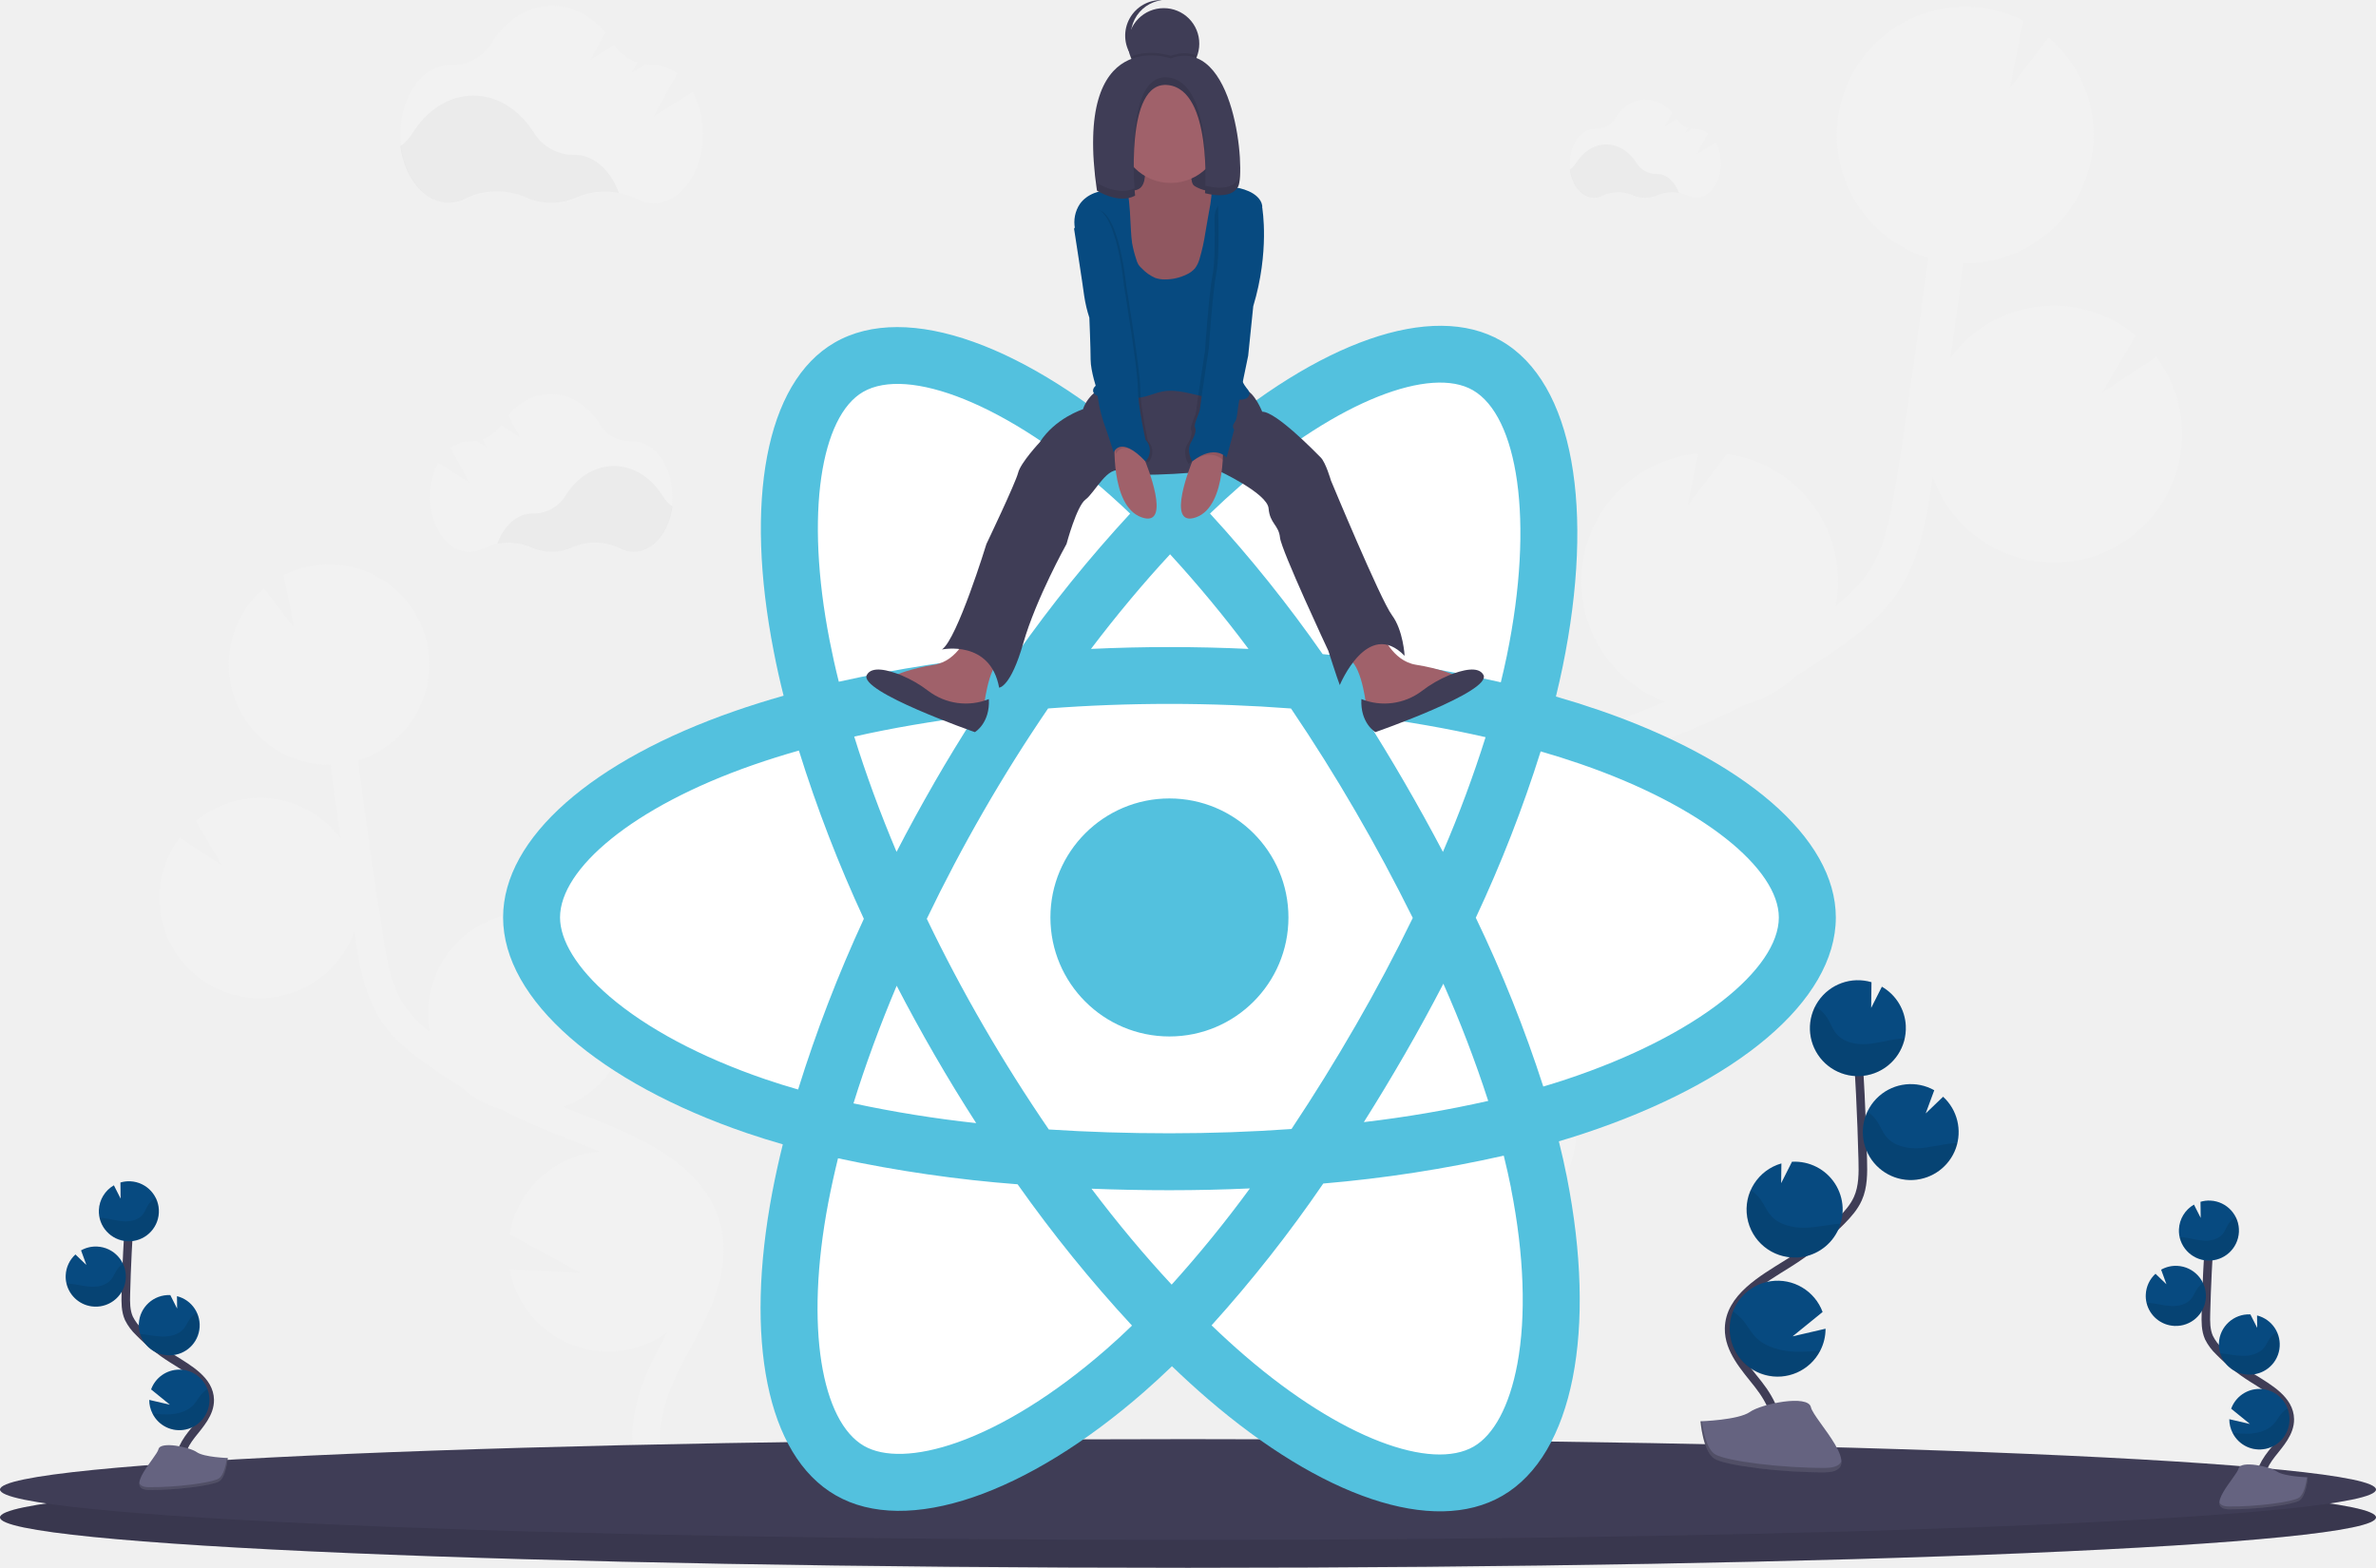
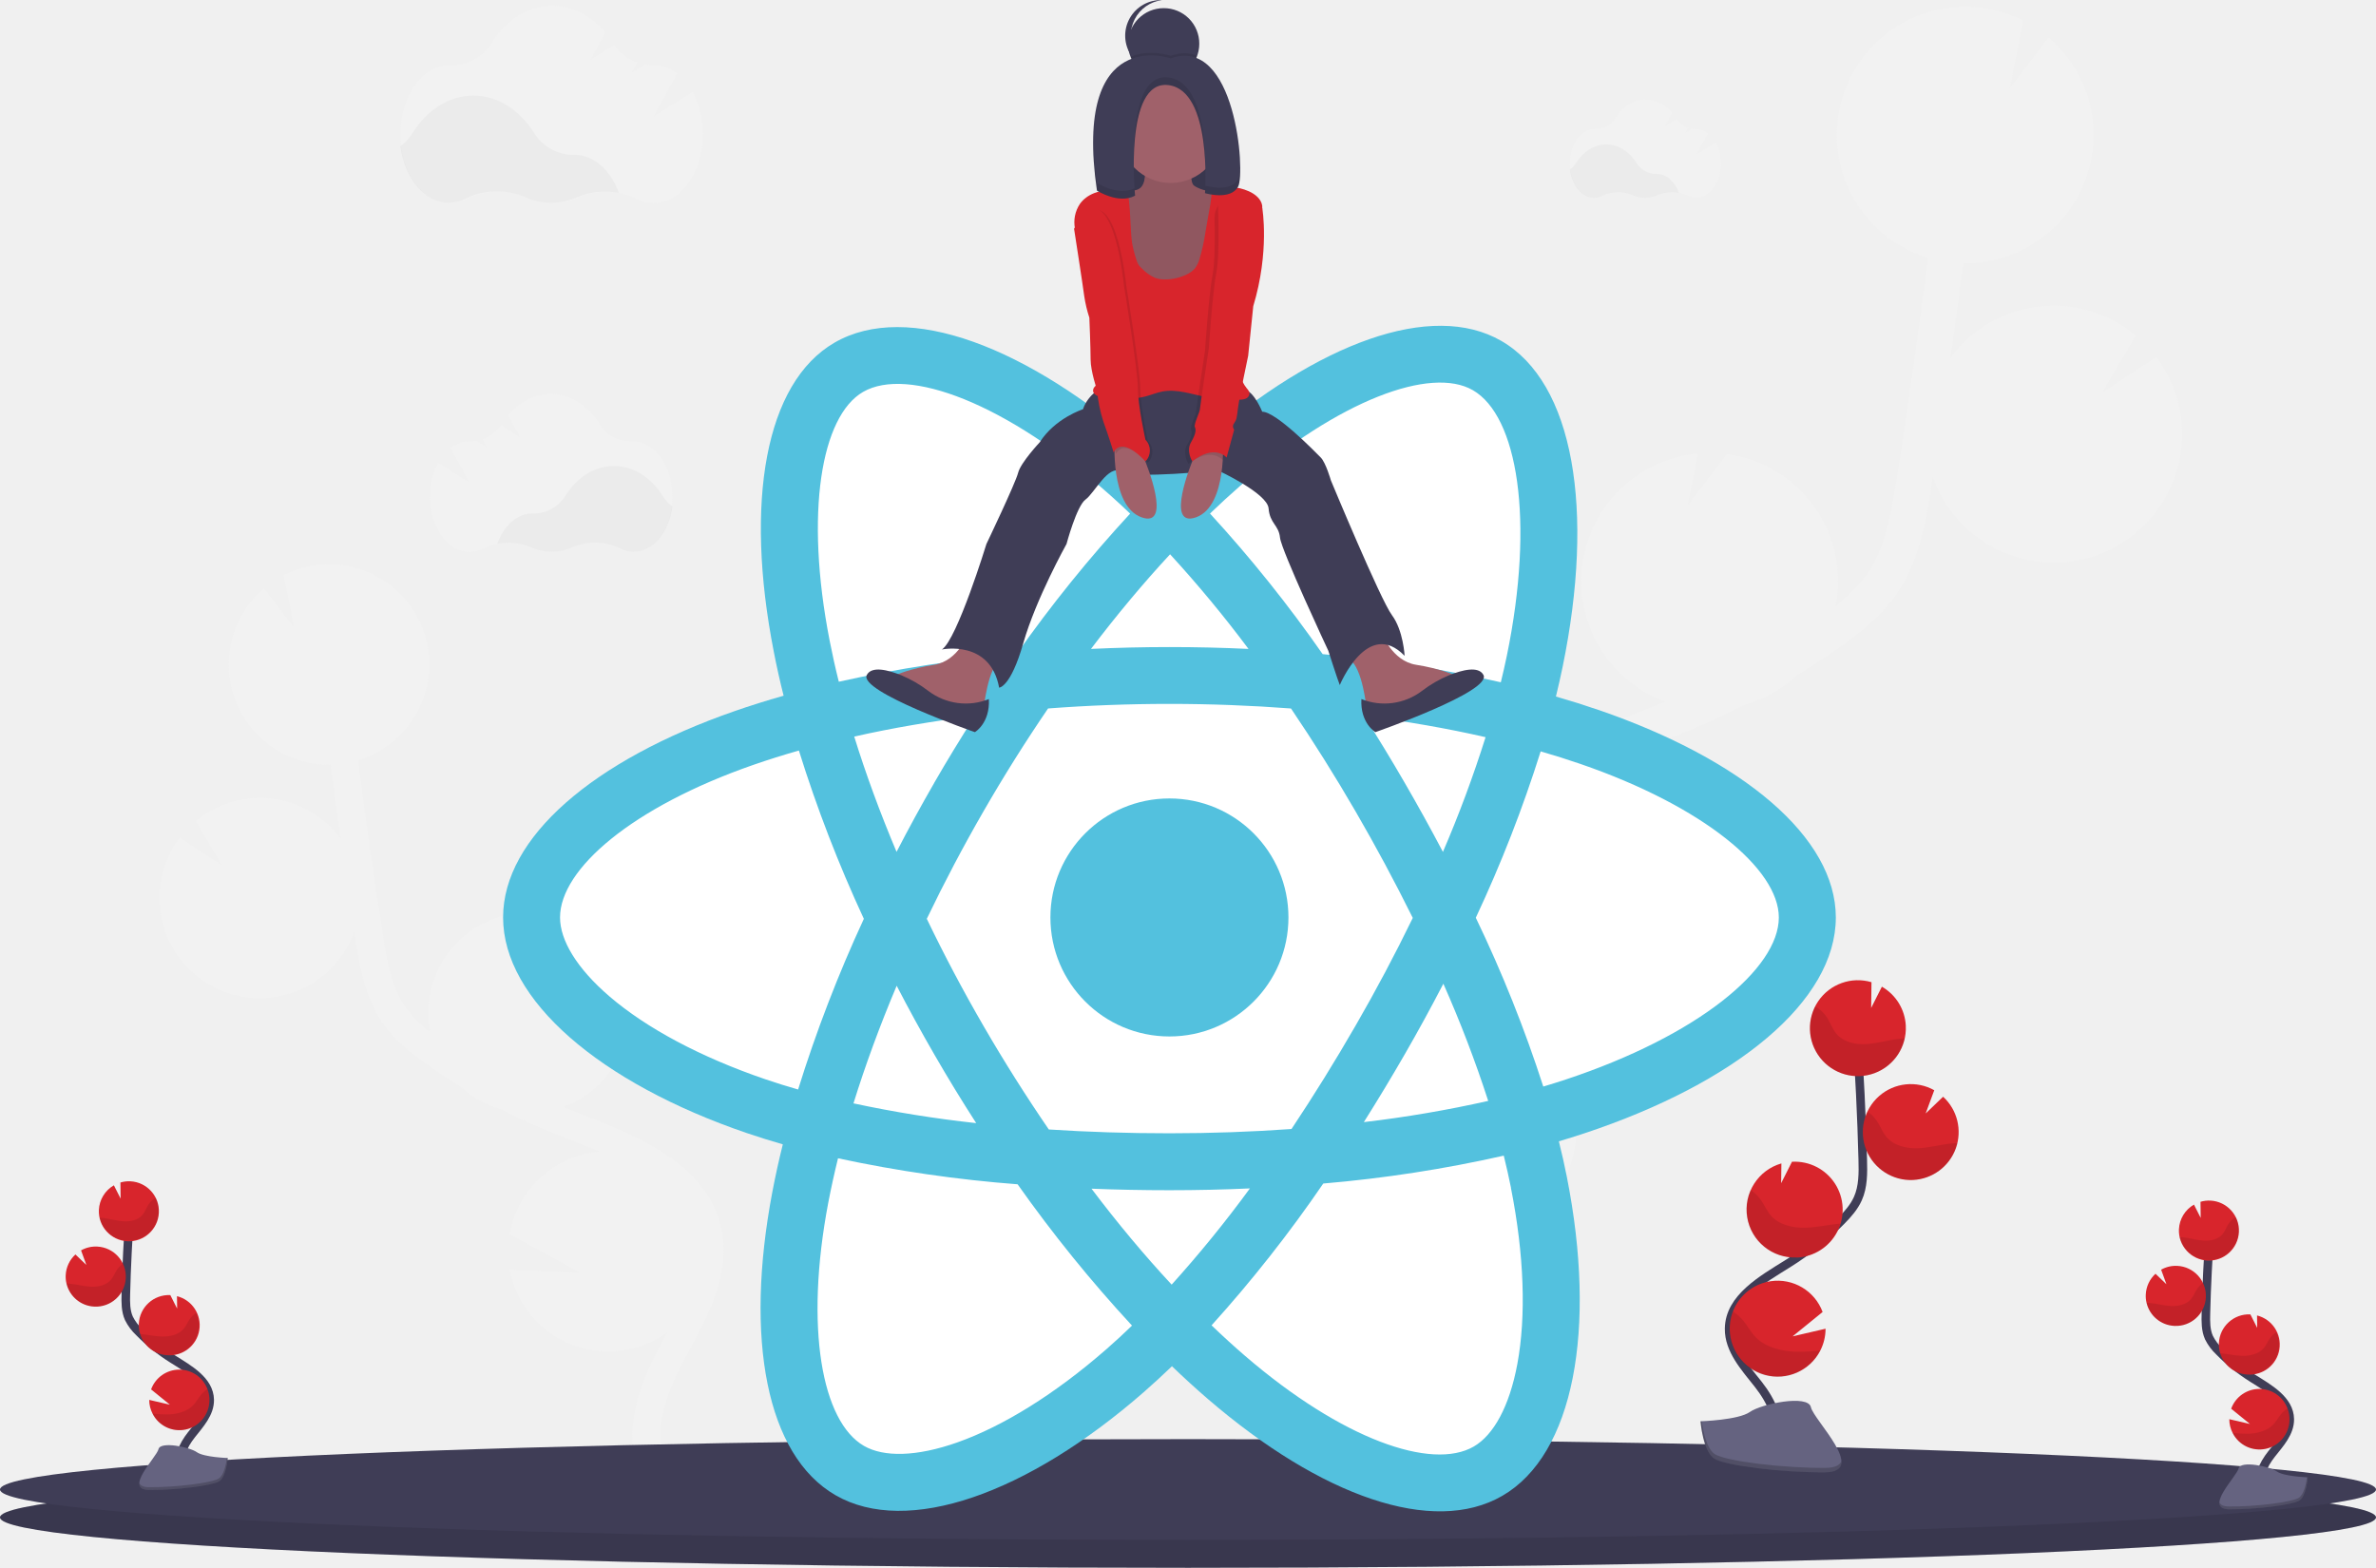
<svg xmlns="http://www.w3.org/2000/svg" id="a75d69e6-d07c-4db3-9c83-72b2470e5561" data-name="Layer 1" width="1108" height="731.18" viewBox="0 0 1108 731.18">
  <path d="M813.68,415.2l6.89-2.7c.66-.26,1.31-.54,2-.81a59.85,59.85,0,0,1,15.28-115.77l-4.8,24.2,18.22-23.92.16,0a59.87,59.87,0,0,1,51.16,67.45c-.15,1.13-.39,2.23-.6,3.34,5.61-4.43,10.87-9.32,14.81-15,8-11.54,10.71-25.76,13.47-43.17,5.47-34.48,10.4-69.34,14.84-104.18a59.83,59.83,0,0,1-42-65.36c.25-1.82.6-3.59,1-5.34.1-.44.2-.88.31-1.31.43-1.69.91-3.35,1.47-5,.09-.27.21-.52.3-.78.5-1.37,1-2.72,1.65-4,.22-.5.44-1,.67-1.47.69-1.43,1.42-2.83,2.22-4.19.27-.45.56-.88.83-1.33.62-1,1.27-2,1.94-2.93.36-.5.71-1,1.08-1.49l.27-.39,0,0a59.81,59.81,0,0,1,74.64-17l-6.24,31.49,18-23.64a59.5,59.5,0,0,1,16.32,68.62h.07c-.17.4-.38.78-.55,1.18-.33.74-.67,1.47-1,2.2-.46.93-1,1.84-1.45,2.74-.38.68-.75,1.36-1.16,2-.59,1-1.23,1.9-1.87,2.83-.38.54-.73,1.1-1.12,1.63-1,1.39-2.12,2.72-3.26,4-.4.45-.83.86-1.25,1.3-.81.86-1.62,1.71-2.48,2.52-.53.5-1.09,1-1.64,1.46-.79.7-1.6,1.38-2.43,2-.59.47-1.19.92-1.79,1.36-.87.63-1.75,1.22-2.64,1.81-.6.39-1.2.78-1.81,1.15-1,.61-2.05,1.17-3.1,1.72-.53.27-1,.57-1.59.83-1.58.77-3.2,1.48-4.85,2.11-.31.12-.64.21-.95.32-1.38.5-2.77,1-4.18,1.35-.61.17-1.23.31-1.85.46-1.15.28-2.31.54-3.48.76q-1,.18-2.07.33c-1.15.17-2.31.3-3.48.4-.69.06-1.37.12-2.07.16-1.26.06-2.53.07-3.8.06a2.08,2.08,0,0,0-.25,0q-2.82,22-5.92,44A59.82,59.82,0,0,1,1042,240.88l-15.68,26.58,25.21-16.59a59.68,59.68,0,0,1,11.5,44.16,58.76,58.76,0,0,1-4.5,15.94,59.83,59.83,0,0,1-111.19-4c-.23,1.48-.45,3-.68,4.46-2.44,15.35-5.47,34.46-16.23,50-7.29,10.56-17.33,18.36-27.09,25.22q-9.52,6.7-19.48,12.77a59.85,59.85,0,0,1-24.53,13.74q-16,8.19-32.69,14.81l-6.95,2.72c-6.25,2.44-12.65,4.94-19,7.6,1,.09,2,.17,3,.3a59.9,59.9,0,0,1,50.86,49.05l-42.31,23.11,42.18-1.89A59.16,59.16,0,0,1,843,534.54a59.87,59.87,0,0,1-82.7,11.74l2.1,3.91c1.4,2.58,2.78,5.15,4.12,7.7,18.33,34.74,19.66,64.74,3.75,84.49l-13-10.45c15.49-19.22,3.2-49.77-5.5-66.27-1.32-2.5-2.68-5-4-7.56C736,536.27,722.65,511.53,728,485.2,736,445.5,779.05,428.7,813.68,415.2Z" transform="translate(-46 -84.41)" fill="#f2f2f2" />
  <path d="M315.6,603.42l-5.38-2.11c-.52-.2-1-.43-1.54-.63a46.75,46.75,0,0,0-11.94-90.42l3.75,18.9-14.22-18.68h-.13a46.76,46.76,0,0,0-40,52.68c.12.89.31,1.74.47,2.61a55.84,55.84,0,0,1-11.56-11.73c-6.23-9-8.37-20.12-10.53-33.71C220.29,493.4,216.45,466.18,213,439a46.72,46.72,0,0,0,32.77-51.05c-.2-1.42-.47-2.8-.79-4.17l-.24-1c-.34-1.32-.71-2.62-1.15-3.88-.07-.21-.16-.41-.24-.61-.39-1.07-.82-2.12-1.28-3.15-.18-.38-.35-.77-.53-1.15-.54-1.11-1.11-2.2-1.73-3.26-.21-.36-.44-.7-.65-1-.49-.78-1-1.55-1.52-2.29-.28-.39-.55-.79-.84-1.17l-.21-.3h0a46.76,46.76,0,0,0-58.29-13.32l4.88,24.6-14.07-18.46a46.48,46.48,0,0,0-12.75,53.59h-.05c.13.31.29.61.43.92.26.58.52,1.15.8,1.72q.54,1.08,1.14,2.13c.29.54.58,1.07.9,1.59.46.75,1,1.48,1.46,2.21.3.42.57.86.88,1.27.8,1.08,1.65,2.12,2.54,3.13.31.35.65.67,1,1,.63.67,1.27,1.33,1.94,2,.41.4.85.77,1.28,1.14q.93.83,1.89,1.59c.46.36.93.71,1.4,1.06.68.49,1.37,1,2.06,1.41.47.31.94.61,1.42.9.79.48,1.6.91,2.42,1.34.42.22.82.45,1.24.66,1.24.6,2.5,1.15,3.79,1.64.24.1.5.16.74.25,1.07.39,2.16.75,3.27,1.06.47.13,1,.24,1.44.35.9.22,1.8.43,2.72.6l1.61.26c.9.13,1.81.23,2.72.31.54.05,1.07.09,1.62.12,1,.05,2,.06,3,.05h.19q2.2,17.22,4.62,34.41a46.71,46.71,0,0,0-67.48-8.14L149.49,488l-19.68-12.95a46.57,46.57,0,0,0-9,34.49A45.8,45.8,0,0,0,124.34,522a46.73,46.73,0,0,0,86.84-3.12c.18,1.15.35,2.32.53,3.48,1.9,12,4.27,26.92,12.67,39.08,5.7,8.24,13.54,14.33,21.16,19.69q7.44,5.24,15.21,10a46.88,46.88,0,0,0,19.16,10.74c8.32,4.26,16.84,8.14,25.54,11.56l5.42,2.13c4.88,1.9,9.88,3.85,14.81,5.93-.78.07-1.57.13-2.36.24A46.77,46.77,0,0,0,283.6,660l33,18-32.94-1.47a46.78,46.78,0,0,0,73.57,29.2c-.55,1-1.09,2-1.64,3.05-1.09,2-2.17,4-3.22,6-14.31,27.13-15.35,50.57-2.92,66l10.13-8.16c-12.1-15-2.5-38.87,4.3-51.76,1-1.95,2.09-3.92,3.16-5.9,9.19-17,19.61-36.37,15.46-56.94C376.29,627.08,342.64,614,315.6,603.42Z" transform="translate(-46 -84.41)" fill="#f2f2f2" />
  <ellipse cx="554" cy="707.68" rx="554" ry="23.5" fill="#3f3d56" />
  <ellipse cx="554" cy="707.68" rx="554" ry="23.5" opacity="0.1" />
  <ellipse cx="554" cy="694.68" rx="554" ry="23.5" fill="#3f3d56" />
  <path d="M131,770.73c-3-5.51.4-12.26,4.28-17.18s8.61-10,8.51-16.29c-.14-9-9.7-14.31-17.33-19.08a84.78,84.78,0,0,1-15.56-12.51,23,23,0,0,1-4.78-6.4c-1.58-3.52-1.53-7.52-1.43-11.38q.5-19.26,1.9-38.48" transform="translate(-46 -84.41)" fill="none" stroke="#3f3d56" stroke-miterlimit="10" stroke-width="4" />
-   <path d="M92.11,648.7a14,14,0,0,1,7-11.49l3.14,6.21-.09-7.52a13.86,13.86,0,0,1,4.62-.56A14,14,0,1,1,92.11,648.7Z" transform="translate(-46 -84.41)" fill="#074a80" />
-   <path d="M117.14,743.7a14,14,0,0,0,26.5-5.76,13.82,13.82,0,0,0-.91-5.69,14,14,0,0,0-26.27.15l8.77,7.13-9.64-2.24A13.89,13.89,0,0,0,117.14,743.7Z" transform="translate(-46 -84.41)" fill="#074a80" />
-   <path d="M124.07,716.45a14,14,0,0,0,4.46-27.54l.07,5.79-3.18-6.29h0a14,14,0,0,0-1.31,28.05Z" transform="translate(-46 -84.41)" fill="#074a80" />
-   <path d="M90,693.78a14,14,0,0,0,1.32-28,13.88,13.88,0,0,0-7.52,1.78l2.48,6.8-5.11-4.9a14,14,0,0,0-4.53,9.69A13.33,13.33,0,0,0,77,683,14,14,0,0,0,90,693.78Z" transform="translate(-46 -84.41)" fill="#074a80" />
+   <path d="M92.11,648.7a14,14,0,0,1,7-11.49l3.14,6.21-.09-7.52a13.86,13.86,0,0,1,4.62-.56A14,14,0,1,1,92.11,648.7Z" transform="translate(-46 -84.41)" fill="#d8252c" />
+   <path d="M117.14,743.7a14,14,0,0,0,26.5-5.76,13.82,13.82,0,0,0-.91-5.69,14,14,0,0,0-26.27.15l8.77,7.13-9.64-2.24A13.89,13.89,0,0,0,117.14,743.7Z" transform="translate(-46 -84.41)" fill="#d8252c" />
+   <path d="M124.07,716.45a14,14,0,0,0,4.46-27.54l.07,5.79-3.18-6.29h0a14,14,0,0,0-1.31,28.05Z" transform="translate(-46 -84.41)" fill="#d8252c" />
+   <path d="M90,693.78a14,14,0,0,0,1.32-28,13.88,13.88,0,0,0-7.52,1.78l2.48,6.8-5.11-4.9a14,14,0,0,0-4.53,9.69A13.33,13.33,0,0,0,77,683,14,14,0,0,0,90,693.78Z" transform="translate(-46 -84.41)" fill="#d8252c" />
  <path d="M94,652.44c3.24.36,6.39,1.37,9.64,1.57s6.82-.58,8.88-3.1c1.11-1.37,1.66-3.09,2.59-4.57a10.08,10.08,0,0,1,3.54-3.33,14,14,0,1,1-26.24,9.32C92.94,652.35,93.47,652.39,94,652.44Z" transform="translate(-46 -84.41)" opacity="0.1" />
  <path d="M90,693.78a14,14,0,0,0,13.35-20,10.4,10.4,0,0,0-2.82,2.83c-1,1.51-1.61,3.25-2.78,4.64-2.19,2.57-5.92,3.41-9.31,3.25s-6.66-1.11-10-1.42c-.47,0-.94-.08-1.41-.09A14,14,0,0,0,90,693.78Z" transform="translate(-46 -84.41)" opacity="0.1" />
  <path d="M124.07,716.45a14,14,0,0,0,13.47-19.76,11.36,11.36,0,0,0-3,2.85c-1.09,1.54-1.77,3.31-3,4.73-2.36,2.64-6.34,3.57-9.93,3.48s-6.82-.93-10.28-1.19A14,14,0,0,0,124.07,716.45Z" transform="translate(-46 -84.41)" opacity="0.1" />
  <path d="M117.14,743.7a14,14,0,0,0,26.5-5.76,13.82,13.82,0,0,0-.91-5.69,14,14,0,0,0-3.08,2.74c-1.34,1.63-2.21,3.47-3.76,5-2.87,2.82-7.5,4-11.62,4.09A62.35,62.35,0,0,1,117.14,743.7Z" transform="translate(-46 -84.41)" opacity="0.1" />
  <path d="M152.19,764.39s-11.08-.34-14.41-2.72-17-5.22-17.87-1.4-16.65,19-4.14,19.06,29.06-2,32.39-4S152.19,764.39,152.19,764.39Z" transform="translate(-46 -84.41)" fill="#656380" />
  <path d="M115.54,778c12.51.1,29.06-2,32.4-4,2.53-1.54,3.54-7.09,3.88-9.65l.37,0s-.7,8.93-4,11-19.89,4.08-32.39,4c-3.61,0-4.86-1.31-4.79-3.22C111.48,777.26,112.86,778,115.54,778Z" transform="translate(-46 -84.41)" opacity="0.2" />
  <path d="M1101,779.73c-3-5.51.4-12.26,4.28-17.18s8.61-10,8.51-16.29c-.14-9-9.7-14.31-17.33-19.08a84.78,84.78,0,0,1-15.56-12.51,23,23,0,0,1-4.78-6.4c-1.58-3.52-1.53-7.52-1.43-11.38q.49-19.26,1.9-38.48" transform="translate(-46 -84.41)" fill="none" stroke="#3f3d56" stroke-miterlimit="10" stroke-width="4" />
-   <path d="M1062.11,657.7a14,14,0,0,1,7-11.49l3.14,6.21-.09-7.52a13.86,13.86,0,0,1,4.62-.56,14,14,0,1,1-14.68,13.36Z" transform="translate(-46 -84.41)" fill="#074a80" />
-   <path d="M1087.14,752.7a14,14,0,0,0,26.5-5.76,13.82,13.82,0,0,0-.91-5.69,14,14,0,0,0-26.27.15l8.77,7.13-9.64-2.24A13.89,13.89,0,0,0,1087.14,752.7Z" transform="translate(-46 -84.41)" fill="#074a80" />
-   <path d="M1094.07,725.45a14,14,0,0,0,4.46-27.54l.07,5.79-3.18-6.29h0a14,14,0,0,0-1.31,28.05Z" transform="translate(-46 -84.41)" fill="#074a80" />
-   <path d="M1060,702.78a14,14,0,0,0,1.32-28,13.88,13.88,0,0,0-7.52,1.78l2.48,6.8-5.11-4.9a14,14,0,0,0-4.53,9.69A13.33,13.33,0,0,0,1047,692,14,14,0,0,0,1060,702.78Z" transform="translate(-46 -84.41)" fill="#074a80" />
+   <path d="M1062.11,657.7a14,14,0,0,1,7-11.49l3.14,6.21-.09-7.52a13.86,13.86,0,0,1,4.62-.56,14,14,0,1,1-14.68,13.36Z" transform="translate(-46 -84.41)" fill="#d8252c" />
+   <path d="M1087.14,752.7a14,14,0,0,0,26.5-5.76,13.82,13.82,0,0,0-.91-5.69,14,14,0,0,0-26.27.15l8.77,7.13-9.64-2.24A13.89,13.89,0,0,0,1087.14,752.7Z" transform="translate(-46 -84.41)" fill="#d8252c" />
+   <path d="M1094.07,725.45a14,14,0,0,0,4.46-27.54l.07,5.79-3.18-6.29h0a14,14,0,0,0-1.31,28.05Z" transform="translate(-46 -84.41)" fill="#d8252c" />
+   <path d="M1060,702.78a14,14,0,0,0,1.32-28,13.88,13.88,0,0,0-7.52,1.78l2.48,6.8-5.11-4.9a14,14,0,0,0-4.53,9.69A13.33,13.33,0,0,0,1047,692,14,14,0,0,0,1060,702.78Z" transform="translate(-46 -84.41)" fill="#d8252c" />
  <path d="M1064,661.44c3.24.36,6.39,1.37,9.64,1.57s6.82-.58,8.88-3.1c1.11-1.37,1.66-3.09,2.59-4.57a10.08,10.08,0,0,1,3.54-3.33,14,14,0,1,1-26.24,9.32C1062.94,661.35,1063.47,661.39,1064,661.44Z" transform="translate(-46 -84.41)" opacity="0.1" />
  <path d="M1060,702.78a14,14,0,0,0,13.35-20,10.4,10.4,0,0,0-2.82,2.83c-1,1.51-1.61,3.25-2.78,4.64-2.19,2.57-5.92,3.41-9.31,3.25s-6.66-1.11-10-1.42c-.47,0-.94-.08-1.41-.09A14,14,0,0,0,1060,702.78Z" transform="translate(-46 -84.41)" opacity="0.1" />
  <path d="M1094.07,725.45a14,14,0,0,0,13.47-19.76,11.36,11.36,0,0,0-3,2.85c-1.09,1.54-1.77,3.31-3,4.73-2.36,2.64-6.34,3.57-9.93,3.48s-6.82-.93-10.28-1.19A14,14,0,0,0,1094.07,725.45Z" transform="translate(-46 -84.41)" opacity="0.1" />
  <path d="M1087.14,752.7a14,14,0,0,0,26.5-5.76,13.82,13.82,0,0,0-.91-5.69,14,14,0,0,0-3.08,2.74c-1.34,1.63-2.21,3.47-3.76,5-2.87,2.82-7.5,4-11.62,4.09A62.35,62.35,0,0,1,1087.14,752.7Z" transform="translate(-46 -84.41)" opacity="0.1" />
  <path d="M1122.19,773.39s-11.08-.34-14.41-2.72-17-5.22-17.87-1.4-16.65,19-4.14,19.06,29.06-2,32.39-4S1122.19,773.39,1122.19,773.39Z" transform="translate(-46 -84.41)" fill="#656380" />
  <path d="M1085.54,787c12.51.1,29.06-2,32.4-4,2.53-1.54,3.54-7.09,3.88-9.65l.37,0s-.7,8.93-4,11-19.89,4.08-32.39,4c-3.61,0-4.86-1.31-4.79-3.22C1081.48,786.26,1082.86,787,1085.54,787Z" transform="translate(-46 -84.41)" opacity="0.2" />
  <path d="M791.57,415.56q-9.92-3.4-20-6.3,1.66-6.79,3.09-13.65c15.14-73.51,5.24-132.73-28.57-152.22-32.42-18.7-85.44.8-139,47.39q-7.92,6.92-15.47,14.2-5.07-4.85-10.3-9.51C525.21,245.64,469,224.65,435.18,244.2c-32.39,18.75-42,74.42-28.35,144.09q2,10.35,4.59,20.58c-7.95,2.26-15.64,4.67-23,7.24C322.63,439,280.61,475,280.61,512.29c0,38.51,45.11,77.14,113.64,100.56q8.34,2.83,16.8,5.26-2.74,11-4.88,22.18c-13,68.46-2.84,122.82,29.46,141.45C469,801,525,781.2,579.52,733.54c4.31-3.77,8.63-7.77,13-11.95q8.18,7.89,16.79,15.32c52.82,45.45,105,63.81,137.26,45.12,33.33-19.29,44.16-77.69,30.1-148.73q-1.6-8.14-3.73-16.61,5.91-1.74,11.56-3.61c71.24-23.6,117.6-61.76,117.6-100.79,0-37.43-43.38-73.62-110.5-96.73Z" transform="translate(-46 -84.41)" fill="#53c1de" />
  <path d="M776.12,587.88c-3.4,1.13-6.88,2.21-10.44,3.27a621.6,621.6,0,0,0-31.47-78.73,623.06,623.06,0,0,0,30.25-77.58c6.35,1.84,12.53,3.78,18.47,5.83,57.51,19.79,92.59,49.06,92.59,71.62,0,24-37.89,55.21-99.4,75.59ZM750.6,638.46c6.22,31.41,7.1,59.81,3,82-3.7,19.95-11.14,33.25-20.34,38.58-19.59,11.33-61.47-3.4-106.64-42.27q-7.77-6.69-15.63-14.25a624.23,624.23,0,0,0,52.09-66.14,620.2,620.2,0,0,0,84.17-13q1.9,7.68,3.37,15ZM492.48,757.1c-19.14,6.76-34.38,6.95-43.59,1.64-19.6-11.31-27.75-55-16.63-113.5q2-10.37,4.53-20.63a625.79,625.79,0,0,0,83.75,12.13,645.09,645.09,0,0,0,53.35,65.9q-5.79,5.61-11.84,10.91c-24.11,21.08-48.28,36-69.57,43.55ZM402.84,587.73c-30.31-10.36-55.33-23.82-72.49-38.5-15.41-13.2-23.19-26.31-23.19-36.94,0-22.63,33.74-51.5,90-71.11q10.6-3.69,21.39-6.73a637.08,637.08,0,0,0,30.29,78.48,646.29,646.29,0,0,0-30.66,79.6Q410.44,590.32,402.84,587.73Zm30.05-204.54c-11.68-59.69-3.93-104.72,15.59-116,20.79-12,66.76,5.12,115.22,48.15,3.1,2.75,6.21,5.63,9.32,8.6a635.89,635.89,0,0,0-52.93,65.52,648.42,648.42,0,0,0-82.93,12.89q-2.39-9.52-4.27-19.15ZM701,449.38q-9.11-15.74-18.89-31.08c19.83,2.51,38.82,5.83,56.66,9.91a565.54,565.54,0,0,1-19.89,53.51q-8.61-16.35-17.88-32.34ZM591.64,342.91a569.3,569.3,0,0,1,36.57,44.14q-36.71-1.73-73.45,0c12.07-15.92,24.44-30.72,36.88-44.13Zm-110,106.65q-9.15,15.87-17.55,32.14c-7.73-18.33-14.34-36.36-19.74-53.77,17.73-4,36.64-7.21,56.34-9.68Q490.77,433.69,481.62,449.56Zm19.61,158.65A564.64,564.64,0,0,1,444,599c5.49-17.71,12.25-36.13,20.15-54.86q8.43,16.29,17.61,32.16Q491.1,592.49,501.23,608.21Zm91.14,75.33C579.79,670,567.24,655,555,638.79q17.85.71,36.36.71,19,0,37.51-.84A563.94,563.94,0,0,1,592.37,683.54ZM719.08,543.19A562.82,562.82,0,0,1,740,597.85a561.35,561.35,0,0,1-58,9.89q9.85-15.63,19.08-31.63,9.38-16.26,18-32.92Zm-41,19.66q-14.12,24.52-29.81,48.1c-18.44,1.32-37.49,2-56.91,2s-38.15-.6-56.27-1.78Q519,587.67,504.7,563t-26.51-50.08q12.27-25.53,26.43-50.1h0q14.14-24.56,30.13-48c18.49-1.4,37.43-2.13,56.59-2.13s38.22.74,56.69,2.14q15.81,23.37,30,47.81t26.79,49.87q-12.45,25.62-26.71,50.3Zm54.77-296.46c20.81,12,28.9,60.4,15.83,123.87q-1.29,6.19-2.8,12.35a635.74,635.74,0,0,0-83.09-13.13,625.16,625.16,0,0,0-52.53-65.56q7-6.74,14.29-13.11c45.88-39.93,88.76-55.69,108.3-44.42Z" transform="translate(-46 -84.41)" fill="#fff" />
  <path d="M591.34,456.79a55.5,55.5,0,1,1-55.5,55.5,55.49,55.49,0,0,1,55.5-55.5" transform="translate(-46 -84.41)" fill="#53c1de" />
  <path d="M605.26,104.81a16.6,16.6,0,1,1-16.6-16.6A16.52,16.52,0,0,1,605.26,104.81Z" transform="translate(-46 -84.41)" fill="#3f3d56" />
  <path d="M575.4,109a16.62,16.62,0,0,1,12.49-24.54,16.6,16.6,0,1,0,1.41,33.07A16.6,16.6,0,0,1,575.4,109Z" transform="translate(-46 -84.41)" fill="#3f3d56" />
  <rect x="521.91" y="43.52" width="44.47" height="69.37" fill="#3f3d56" />
  <rect x="521.91" y="43.52" width="44.47" height="69.37" opacity="0.1" />
  <path d="M497.66,379.61s-4.75,13.05-16,14.83-17.79,4.74-17.79,4.74l26.68,17.19,14.23-1.78s1.78-18.38,7.71-22.53S497.66,379.61,497.66,379.61Z" transform="translate(-46 -84.41)" fill="#a0616a" />
  <path d="M690.34,379.61s4.75,13.05,16,14.83,17.79,4.74,17.79,4.74l-26.68,17.19-14.23-1.78s-1.78-18.38-7.71-22.53S690.34,379.61,690.34,379.61Z" transform="translate(-46 -84.41)" fill="#a0616a" />
  <path d="M560.5,264.59s-7.11,3.56-9.48,10.68c0,0-13,4.15-20.16,15.41,0,0-8.9,9.49-10.08,14.23S506,338.11,506,338.11s-13.64,44.47-20.75,49.21c0,0,22.53-4.74,26.68,17.79,0,0,5.33,0,11.26-20.75s20.16-46.25,20.16-46.25,4.74-17.78,8.89-20.75,10.67-16.6,16.6-13,45.06-.6,45.06-.6S637,314.4,637.58,321.51s4.74,7.71,5.33,13.64,22.53,52.76,22.53,52.76,4.15,13,5.34,16c0,0,13-31.42,30.24-13.63,0,0-.6-11.86-5.93-19s-28.46-62.84-28.46-62.84-2.37-8.3-4.74-10.67-20.76-21.35-27.28-21.35c0,0-3.55-8.89-7.7-10.08Z" transform="translate(-46 -84.41)" fill="#3f3d56" />
  <path d="M507.14,410.44a28.89,28.89,0,0,1-28.22-3.79,56.37,56.37,0,0,0-12.59-7.3c-6.29-2.54-13.81-4.42-16.1-.17-4.15,7.71,50.39,26.68,50.39,26.68S507.74,421.71,507.14,410.44Z" transform="translate(-46 -84.41)" fill="#3f3d56" />
  <path d="M680.86,410.44a28.89,28.89,0,0,0,28.22-3.79,56.37,56.37,0,0,1,12.59-7.3c6.29-2.54,13.81-4.42,16.1-.17,4.15,7.71-50.39,26.68-50.39,26.68S680.26,421.71,680.86,410.44Z" transform="translate(-46 -84.41)" fill="#3f3d56" />
  <path d="M579.88,167.08c-.22,2.06-.9,4.29-2.66,5.38-1.44.9-3.26.83-4.92,1.17a11.46,11.46,0,0,0-7.82,6.77,17.51,17.51,0,0,0-.75,10.55,39.22,39.22,0,0,0,1.52,5.06c1.74,4.92,3.84,9.8,7.09,13.89a59,59,0,0,0,9.3,8.77c2.11,1.72,4.29,3.47,6.89,4.28a21.75,21.75,0,0,0,5.4.72c2.25.1,4.65.17,6.6-.95,3-1.73,3.89-5.55,5.52-8.62,1.38-2.6,3.44-4.81,4.73-7.46a29.49,29.49,0,0,0,2-6.52l2.77-12.3c1-4.47,1.92-9.51-.59-13.34a2.28,2.28,0,0,0-.74-.77,2.79,2.79,0,0,0-1.52-.15,16.44,16.44,0,0,1-9.15-2.09,3.93,3.93,0,0,1-1.15-.9,4.72,4.72,0,0,1-.7-2.12,22.2,22.2,0,0,0-1.28-4.45,3,3,0,0,0-.87-1.34,3.15,3.15,0,0,0-1.41-.47,114.47,114.47,0,0,0-12.93-1.35c-1.42-.07-3.56-.64-4.54.62S580,165.58,579.88,167.08Z" transform="translate(-46 -84.41)" fill="#a0616a" />
  <path d="M579.88,167.08c-.22,2.06-.9,4.29-2.66,5.38-1.44.9-3.26.83-4.92,1.17a11.46,11.46,0,0,0-7.82,6.77,17.51,17.51,0,0,0-.75,10.55,39.22,39.22,0,0,0,1.52,5.06c1.74,4.92,3.84,9.8,7.09,13.89a59,59,0,0,0,9.3,8.77c2.11,1.72,4.29,3.47,6.89,4.28a21.75,21.75,0,0,0,5.4.72c2.25.1,4.65.17,6.6-.95,3-1.73,3.89-5.55,5.52-8.62,1.38-2.6,3.44-4.81,4.73-7.46a29.49,29.49,0,0,0,2-6.52l2.77-12.3c1-4.47,1.92-9.51-.59-13.34a2.28,2.28,0,0,0-.74-.77,2.79,2.79,0,0,0-1.52-.15,16.44,16.44,0,0,1-9.15-2.09,3.93,3.93,0,0,1-1.15-.9,4.72,4.72,0,0,1-.7-2.12,22.2,22.2,0,0,0-1.28-4.45,3,3,0,0,0-.87-1.34,3.15,3.15,0,0,0-1.41-.47,114.47,114.47,0,0,0-12.93-1.35c-1.42-.07-3.56-.64-4.54.62S580,165.58,579.88,167.08Z" transform="translate(-46 -84.41)" opacity="0.1" />
-   <path d="M571.85,174.15a26.93,26.93,0,0,0-7.13-1.12c-5.72-.14-11.84,1.83-15.14,6.5A15.34,15.34,0,0,0,547.29,191a23.57,23.57,0,0,0,5.2,10.66,32,32,0,0,1,4,5.24c1.58,3,1.63,6.59,2.06,10,1,8.12,4.46,15.75,5.83,23.82s.19,17.42-6.18,22.55c-1.07.86-2.37,1.77-2.46,3.14-.14,2.19,2.71,3.12,4.9,3.33,6.55.62,13.27,1.23,19.63-.46,2.63-.7,5.17-1.79,7.85-2.29,6.8-1.27,13.64,1.34,20.45,2.59a90.61,90.61,0,0,0,14.91,1.21,7.94,7.94,0,0,0,3.43-.45,2.75,2.75,0,0,0,1.74-2.74,4.76,4.76,0,0,0-1.18-2c-3.44-4.25-4.49-9.9-5.43-15.29l-3.15-18.11c-1.69-9.68-3.26-20.2,1.32-28.89,3.29-6.25,9.36-10.65,12.83-16.8a9.84,9.84,0,0,0,1.55-6.28c-.52-3.09-3.31-5.3-6.17-6.59A23.21,23.21,0,0,0,611,173c.1,4.33-1,8.71-1.71,13l-1.21,7a88.83,88.83,0,0,1-2.71,12.2,12.85,12.85,0,0,1-2.17,4.42,11.43,11.43,0,0,1-3.83,2.79,22.83,22.83,0,0,1-10.14,2.32,13.54,13.54,0,0,1-4.48-.69,19,19,0,0,1-6.17-4.34,10.11,10.11,0,0,1-1.63-1.77,9.93,9.93,0,0,1-1.11-2.67,55.42,55.42,0,0,1-1.91-7.48c-.3-1.94-.4-3.91-.54-5.87C573,186.12,573,179.72,571.85,174.15Z" transform="translate(-46 -84.41)" fill="#074a80" />
+   <path d="M571.85,174.15a26.93,26.93,0,0,0-7.13-1.12c-5.72-.14-11.84,1.83-15.14,6.5A15.34,15.34,0,0,0,547.29,191a23.57,23.57,0,0,0,5.2,10.66,32,32,0,0,1,4,5.24c1.58,3,1.63,6.59,2.06,10,1,8.12,4.46,15.75,5.83,23.82s.19,17.42-6.18,22.55c-1.07.86-2.37,1.77-2.46,3.14-.14,2.19,2.71,3.12,4.9,3.33,6.55.62,13.27,1.23,19.63-.46,2.63-.7,5.17-1.79,7.85-2.29,6.8-1.27,13.64,1.34,20.45,2.59a90.61,90.61,0,0,0,14.91,1.21,7.94,7.94,0,0,0,3.43-.45,2.75,2.75,0,0,0,1.74-2.74,4.76,4.76,0,0,0-1.18-2c-3.44-4.25-4.49-9.9-5.43-15.29l-3.15-18.11c-1.69-9.68-3.26-20.2,1.32-28.89,3.29-6.25,9.36-10.65,12.83-16.8a9.84,9.84,0,0,0,1.55-6.28c-.52-3.09-3.31-5.3-6.17-6.59A23.21,23.21,0,0,0,611,173c.1,4.33-1,8.71-1.71,13l-1.21,7a88.83,88.83,0,0,1-2.71,12.2,12.85,12.85,0,0,1-2.17,4.42,11.43,11.43,0,0,1-3.83,2.79,22.83,22.83,0,0,1-10.14,2.32,13.54,13.54,0,0,1-4.48-.69,19,19,0,0,1-6.17-4.34,10.11,10.11,0,0,1-1.63-1.77,9.93,9.93,0,0,1-1.11-2.67,55.42,55.42,0,0,1-1.91-7.48c-.3-1.94-.4-3.91-.54-5.87C573,186.12,573,179.72,571.85,174.15Z" transform="translate(-46 -84.41)" fill="#d8252c" />
  <path d="M565.84,288.9s-2.37,31.43,12.45,36.76,1.78-26.09,1.78-26.09l-4.75-9.48Z" transform="translate(-46 -84.41)" fill="#a0616a" />
  <path d="M616.23,288.9s2.37,31.43-12.45,36.76S602,299.57,602,299.57l4.75-9.48Z" transform="translate(-46 -84.41)" fill="#a0616a" />
  <path d="M552.79,184l-4.74,7.71s4.15,26.68,4.74,31.42a62.2,62.2,0,0,0,2.38,10.08s.59,14.23.59,19.57,3,14.23,3,14.23a64.82,64.82,0,0,0,3,14.82c2.37,6.52,4.74,14.23,4.74,14.23s3-8.3,14.82,4.15a7.18,7.18,0,0,0,0-10.08s-3.55-16-3.55-24.31-6.53-48-6.53-48S567,172.7,552.79,184Z" transform="translate(-46 -84.41)" opacity="0.1" />
-   <path d="M551.61,183.37l-4.74,7.71s4.15,26.68,4.74,31.42A61.84,61.84,0,0,0,554,232.58s.59,14.23.59,19.56,3,14.23,3,14.23a64.53,64.53,0,0,0,3,14.82c2.37,6.53,4.75,14.23,4.75,14.23s3-8.3,14.82,4.15a7.18,7.18,0,0,0,0-10.07s-3.56-16-3.56-24.31-6.52-48-6.52-48S565.84,172.1,551.61,183.37Z" transform="translate(-46 -84.41)" fill="#074a80" />
+   <path d="M551.61,183.37l-4.74,7.71s4.15,26.68,4.74,31.42A61.84,61.84,0,0,0,554,232.58s.59,14.23.59,19.56,3,14.23,3,14.23a64.53,64.53,0,0,0,3,14.82c2.37,6.53,4.75,14.23,4.75,14.23s3-8.3,14.82,4.15a7.18,7.18,0,0,0,0-10.07s-3.56-16-3.56-24.31-6.52-48-6.52-48S565.84,172.1,551.61,183.37Z" transform="translate(-46 -84.41)" fill="#d8252c" />
  <path d="M629.87,179.22l3,3.53s3.49,20.18-4.22,45.68l-2.37,23.12s-4.15,19.57-4.74,24.31-.59,5.33-1.78,7.11a2.29,2.29,0,0,0,0,3l-3.56,13s-5.33-6.52-16,1.78c0,0-3-4.74-.6-8.89s2.37-5.93,1.78-7.12,2.37-7.11,2.37-8.3S607.93,248,607.93,248s1.78-26.68,3.56-35.57c1.09-5.47,1.07-17.66.88-26.24-.19-8.94,10.63-13.78,17-7.5C629.52,178.85,629.7,179,629.87,179.22Z" transform="translate(-46 -84.41)" opacity="0.1" />
-   <path d="M631.65,178l3,3.53s3.49,20.19-4.22,45.68l-2.37,23.12s-4.15,19.57-4.74,24.31-.6,5.34-1.78,7.12a2.28,2.28,0,0,0,0,3L618,297.8s-5.33-6.53-16,1.77c0,0-3-4.74-.59-8.89s2.37-5.93,1.78-7.11,2.37-7.12,2.37-8.3,4.15-28.46,4.15-28.46,1.78-26.68,3.56-35.58.59-35.57.59-35.57S623.35,169.14,631.65,178Z" transform="translate(-46 -84.41)" fill="#074a80" />
+   <path d="M631.65,178l3,3.53s3.49,20.19-4.22,45.68l-2.37,23.12s-4.15,19.57-4.74,24.31-.6,5.34-1.78,7.12a2.28,2.28,0,0,0,0,3L618,297.8s-5.33-6.53-16,1.77c0,0-3-4.74-.59-8.89s2.37-5.93,1.78-7.11,2.37-7.12,2.37-8.3,4.15-28.46,4.15-28.46,1.78-26.68,3.56-35.58.59-35.57.59-35.57S623.35,169.14,631.65,178Z" transform="translate(-46 -84.41)" fill="#d8252c" />
  <circle cx="545.92" cy="61.61" r="23.72" fill="#a0616a" />
  <path d="M604.29,110.41a16.6,16.6,0,0,1-31.09.44c9.26-3.73,18.72-.41,18.72-.41C596.65,108.78,600.75,108.93,604.29,110.41Z" transform="translate(-46 -84.41)" opacity="0.1" />
  <path d="M591.92,111.63s-45.65-16-34.38,61.66c0,0,10.08,6.52,17.78,2.37,0,0-5.33-53.95,15.42-51.58s17.19,50.4,17.19,50.4,11.86,3.55,15.42-3S622.16,101,591.92,111.63Z" transform="translate(-46 -84.41)" fill="#3f3d56" />
  <path d="M590.74,120.52c-14.24-1.62-16.2,23.27-16,39.05.17-15.69,2.81-37,16-35.49,14.81,1.69,17.24,26.66,17.41,40.8C608.32,151.9,606.9,122.37,590.74,120.52Z" transform="translate(-46 -84.41)" opacity="0.1" />
  <path d="M557.54,169.73a159.38,159.38,0,0,1-1.77-20.53,152.12,152.12,0,0,0,1.77,24.09s10.08,6.52,17.78,2.37c0,0-.12-1.28-.26-3.43C567.39,176.1,557.54,169.73,557.54,169.73Z" transform="translate(-46 -84.41)" opacity="0.1" />
  <path d="M623.35,168c-3.32,6.08-13.83,3.41-15.25,3-.07,2.2-.17,3.52-.17,3.52s11.86,3.55,15.42-3c.73-1.34,1.11-5.13,1-10.2C624.25,164.57,623.9,167,623.35,168Z" transform="translate(-46 -84.41)" opacity="0.1" />
  <path d="M872.73,757.37c4.74-8.78-.64-19.54-6.82-27.37s-13.73-16-13.57-26c.23-14.35,15.45-22.81,27.62-30.42a134.77,134.77,0,0,0,24.79-19.93c3-3.05,5.87-6.31,7.62-10.21,2.52-5.6,2.45-12,2.29-18.12q-.79-30.71-3-61.34" transform="translate(-46 -84.41)" fill="none" stroke="#3f3d56" stroke-miterlimit="10" stroke-width="4" />
-   <path d="M934.74,562.9a22.31,22.31,0,0,0-11.16-18.32l-5,9.9.15-12a22.37,22.37,0,1,0,16,20.41Z" transform="translate(-46 -84.41)" fill="#074a80" />
-   <path d="M894.86,714.29a22.36,22.36,0,1,1,1.08-18l-14,11.37,15.37-3.57A22.25,22.25,0,0,1,894.86,714.29Z" transform="translate(-46 -84.41)" fill="#074a80" />
-   <path d="M883.81,670.86A22.37,22.37,0,0,1,876.72,627l-.12,9.22,5.06-10h.06a22.37,22.37,0,1,1,2.09,44.69Z" transform="translate(-46 -84.41)" fill="#074a80" />
-   <path d="M938.11,634.73A22.37,22.37,0,1,1,948,592.87l-4,10.83,8.13-7.8a22.37,22.37,0,0,1-14.07,38.83Z" transform="translate(-46 -84.41)" fill="#074a80" />
+   <path d="M934.74,562.9a22.31,22.31,0,0,0-11.16-18.32l-5,9.9.15-12a22.37,22.37,0,1,0,16,20.41Z" transform="translate(-46 -84.41)" fill="#d8252c" />
+   <path d="M894.86,714.29a22.36,22.36,0,1,1,1.08-18l-14,11.37,15.37-3.57A22.25,22.25,0,0,1,894.86,714.29Z" transform="translate(-46 -84.41)" fill="#d8252c" />
+   <path d="M883.81,670.86A22.37,22.37,0,0,1,876.72,627l-.12,9.22,5.06-10h.06a22.37,22.37,0,1,1,2.09,44.69Z" transform="translate(-46 -84.41)" fill="#d8252c" />
+   <path d="M938.11,634.73A22.37,22.37,0,1,1,948,592.87l-4,10.83,8.13-7.8a22.37,22.37,0,0,1-14.07,38.83Z" transform="translate(-46 -84.41)" fill="#d8252c" />
  <path d="M931.74,568.86c-5.17.57-10.19,2.18-15.37,2.5s-10.87-.92-14.14-5c-1.77-2.17-2.65-4.91-4.14-7.28a16,16,0,0,0-5.63-5.3,22.37,22.37,0,1,0,41.81,14.84C933.42,568.71,932.58,568.77,931.74,568.86Z" transform="translate(-46 -84.41)" opacity="0.1" />
  <path d="M938.11,634.73a22.39,22.39,0,0,1-21.28-31.91,16.37,16.37,0,0,1,4.5,4.51c1.59,2.4,2.56,5.18,4.43,7.39,3.48,4.09,9.44,5.43,14.84,5.19s10.6-1.78,16-2.28c.75-.06,1.5-.11,2.26-.13A22.37,22.37,0,0,1,938.11,634.73Z" transform="translate(-46 -84.41)" opacity="0.1" />
  <path d="M883.81,670.86a22.37,22.37,0,0,1-21.46-31.49,17.83,17.83,0,0,1,4.73,4.55c1.74,2.45,2.82,5.27,4.86,7.54,3.77,4.2,10.11,5.68,15.83,5.54,5.54-.12,10.87-1.48,16.38-1.9A22.36,22.36,0,0,1,883.81,670.86Z" transform="translate(-46 -84.41)" opacity="0.1" />
  <path d="M894.86,714.29A22.37,22.37,0,0,1,854.08,696a22.27,22.27,0,0,1,4.91,4.38c2.13,2.59,3.53,5.53,6,7.94,4.57,4.49,11.95,6.34,18.52,6.51A97.1,97.1,0,0,0,894.86,714.29Z" transform="translate(-46 -84.41)" opacity="0.1" />
  <path d="M839,747.26s17.65-.54,23-4.33,27.16-8.31,28.48-2.24,26.53,30.22,6.6,30.38-46.31-3.1-51.62-6.34S839,747.26,839,747.26Z" transform="translate(-46 -84.41)" fill="#656380" />
  <path d="M897.4,769c-19.93.16-46.31-3.11-51.62-6.34-4-2.47-5.65-11.3-6.19-15.38l-.59,0s1.12,14.24,6.43,17.47,31.69,6.5,51.62,6.34c5.75,0,7.74-2.09,7.63-5.12C903.88,767.78,901.69,768.92,897.4,769Z" transform="translate(-46 -84.41)" opacity="0.2" />
  <path d="M369,127.27l-18.25,11.57,11.08-20.15a18,18,0,0,0-11-3.94h-.3a21.58,21.58,0,0,1-3.78-.28l-6.19,3.92,2.65-4.82a22.06,22.06,0,0,1-10.82-8.21l-11.07,7,7-12.72c-6.48-7.77-15.2-12.54-24.81-12.54-11.51,0-21.76,6.85-28.38,17.52a21.24,21.24,0,0,1-18.76,10.12l-.62,0c-12.71,0-23,14.41-23,32.19s10.3,32.18,23,32.18a17.2,17.2,0,0,0,8-2c8.29-4.31,19.17-4.39,27.85-.54a29,29,0,0,0,23.68.05c8.62-3.77,19.37-3.69,27.61.54a17.23,17.23,0,0,0,7.93,2c12.71,0,23-14.41,23-32.18A40.86,40.86,0,0,0,369,127.27Z" transform="translate(-46 -84.41)" fill="#f2f2f2" />
  <path d="M334.59,174.36a34,34,0,0,0-19.72,2.14,29,29,0,0,1-23.67-.05c-8.69-3.85-19.57-3.77-27.86.54a17.2,17.2,0,0,1-8,2c-11.29,0-20.68-11.38-22.64-26.38a21.58,21.58,0,0,0,5.64-6.08C245,135.87,255.21,129,266.72,129s21.64,6.77,28.26,17.32a21.79,21.79,0,0,0,18.76,10.31H314C323,156.64,330.8,163.85,334.59,174.36Z" transform="translate(-46 -84.41)" opacity="0.03" />
  <path d="M846.07,150.83,837,156.6l5.53-10a9,9,0,0,0-5.51-2h-.14a10.79,10.79,0,0,1-1.89-.14l-3.09,2L833.2,144a11,11,0,0,1-5.4-4.09l-5.52,3.5,3.49-6.34a16.17,16.17,0,0,0-12.37-6.26c-5.75,0-10.86,3.42-14.16,8.74a10.57,10.57,0,0,1-9.36,5h-.31c-6.34,0-11.48,7.19-11.48,16s5.14,16.05,11.48,16.05a8.62,8.62,0,0,0,4-1,16.56,16.56,0,0,1,13.89-.27,14.52,14.52,0,0,0,11.81,0,16.58,16.58,0,0,1,13.77.27,8.61,8.61,0,0,0,4,1c6.34,0,11.48-7.18,11.48-16.05A20.28,20.28,0,0,0,846.07,150.83Z" transform="translate(-46 -84.41)" fill="#f2f2f2" />
  <path d="M828.92,174.32a17,17,0,0,0-9.83,1.07,14.52,14.52,0,0,1-11.81,0,16.58,16.58,0,0,0-13.9.27,8.55,8.55,0,0,1-4,1c-5.64,0-10.32-5.67-11.3-13.15a10.93,10.93,0,0,0,2.82-3c3.3-5.32,8.42-8.73,14.16-8.73s10.79,3.37,14.09,8.63a10.85,10.85,0,0,0,9.36,5.14h.15C823.15,165.48,827,169.08,828.92,174.32Z" transform="translate(-46 -84.41)" opacity="0.03" />
  <path d="M250.34,300.27,265,309.55l-8.88-16.15a14.48,14.48,0,0,1,8.85-3.15h.23a17.08,17.08,0,0,0,3-.22l4.95,3.14L271,289.31a17.78,17.78,0,0,0,8.67-6.58l8.87,5.62L283,278.16c5.19-6.22,12.18-10,19.87-10,9.23,0,17.44,5.48,22.75,14a17,17,0,0,0,15,8.11h.5c10.18,0,18.43,11.54,18.43,25.78s-8.25,25.79-18.43,25.79a13.86,13.86,0,0,1-6.43-1.61,26.59,26.59,0,0,0-22.31-.43,23.28,23.28,0,0,1-19,0,26.64,26.64,0,0,0-22.12.43,13.9,13.9,0,0,1-6.35,1.57c-10.19,0-18.44-11.54-18.44-25.79A32.78,32.78,0,0,1,250.34,300.27Z" transform="translate(-46 -84.41)" fill="#f2f2f2" />
  <path d="M277.89,338a27.36,27.36,0,0,1,15.8,1.72,23.28,23.28,0,0,0,19,0,26.61,26.61,0,0,1,22.32.43,13.82,13.82,0,0,0,6.42,1.61c9.05,0,16.57-9.11,18.14-21.13a17.44,17.44,0,0,1-4.52-4.88c-5.31-8.54-13.52-14-22.75-14s-17.33,5.42-22.64,13.88a17.44,17.44,0,0,1-15,8.25h-.23C287.17,323.81,280.93,329.59,277.89,338Z" transform="translate(-46 -84.41)" opacity="0.03" />
</svg>
